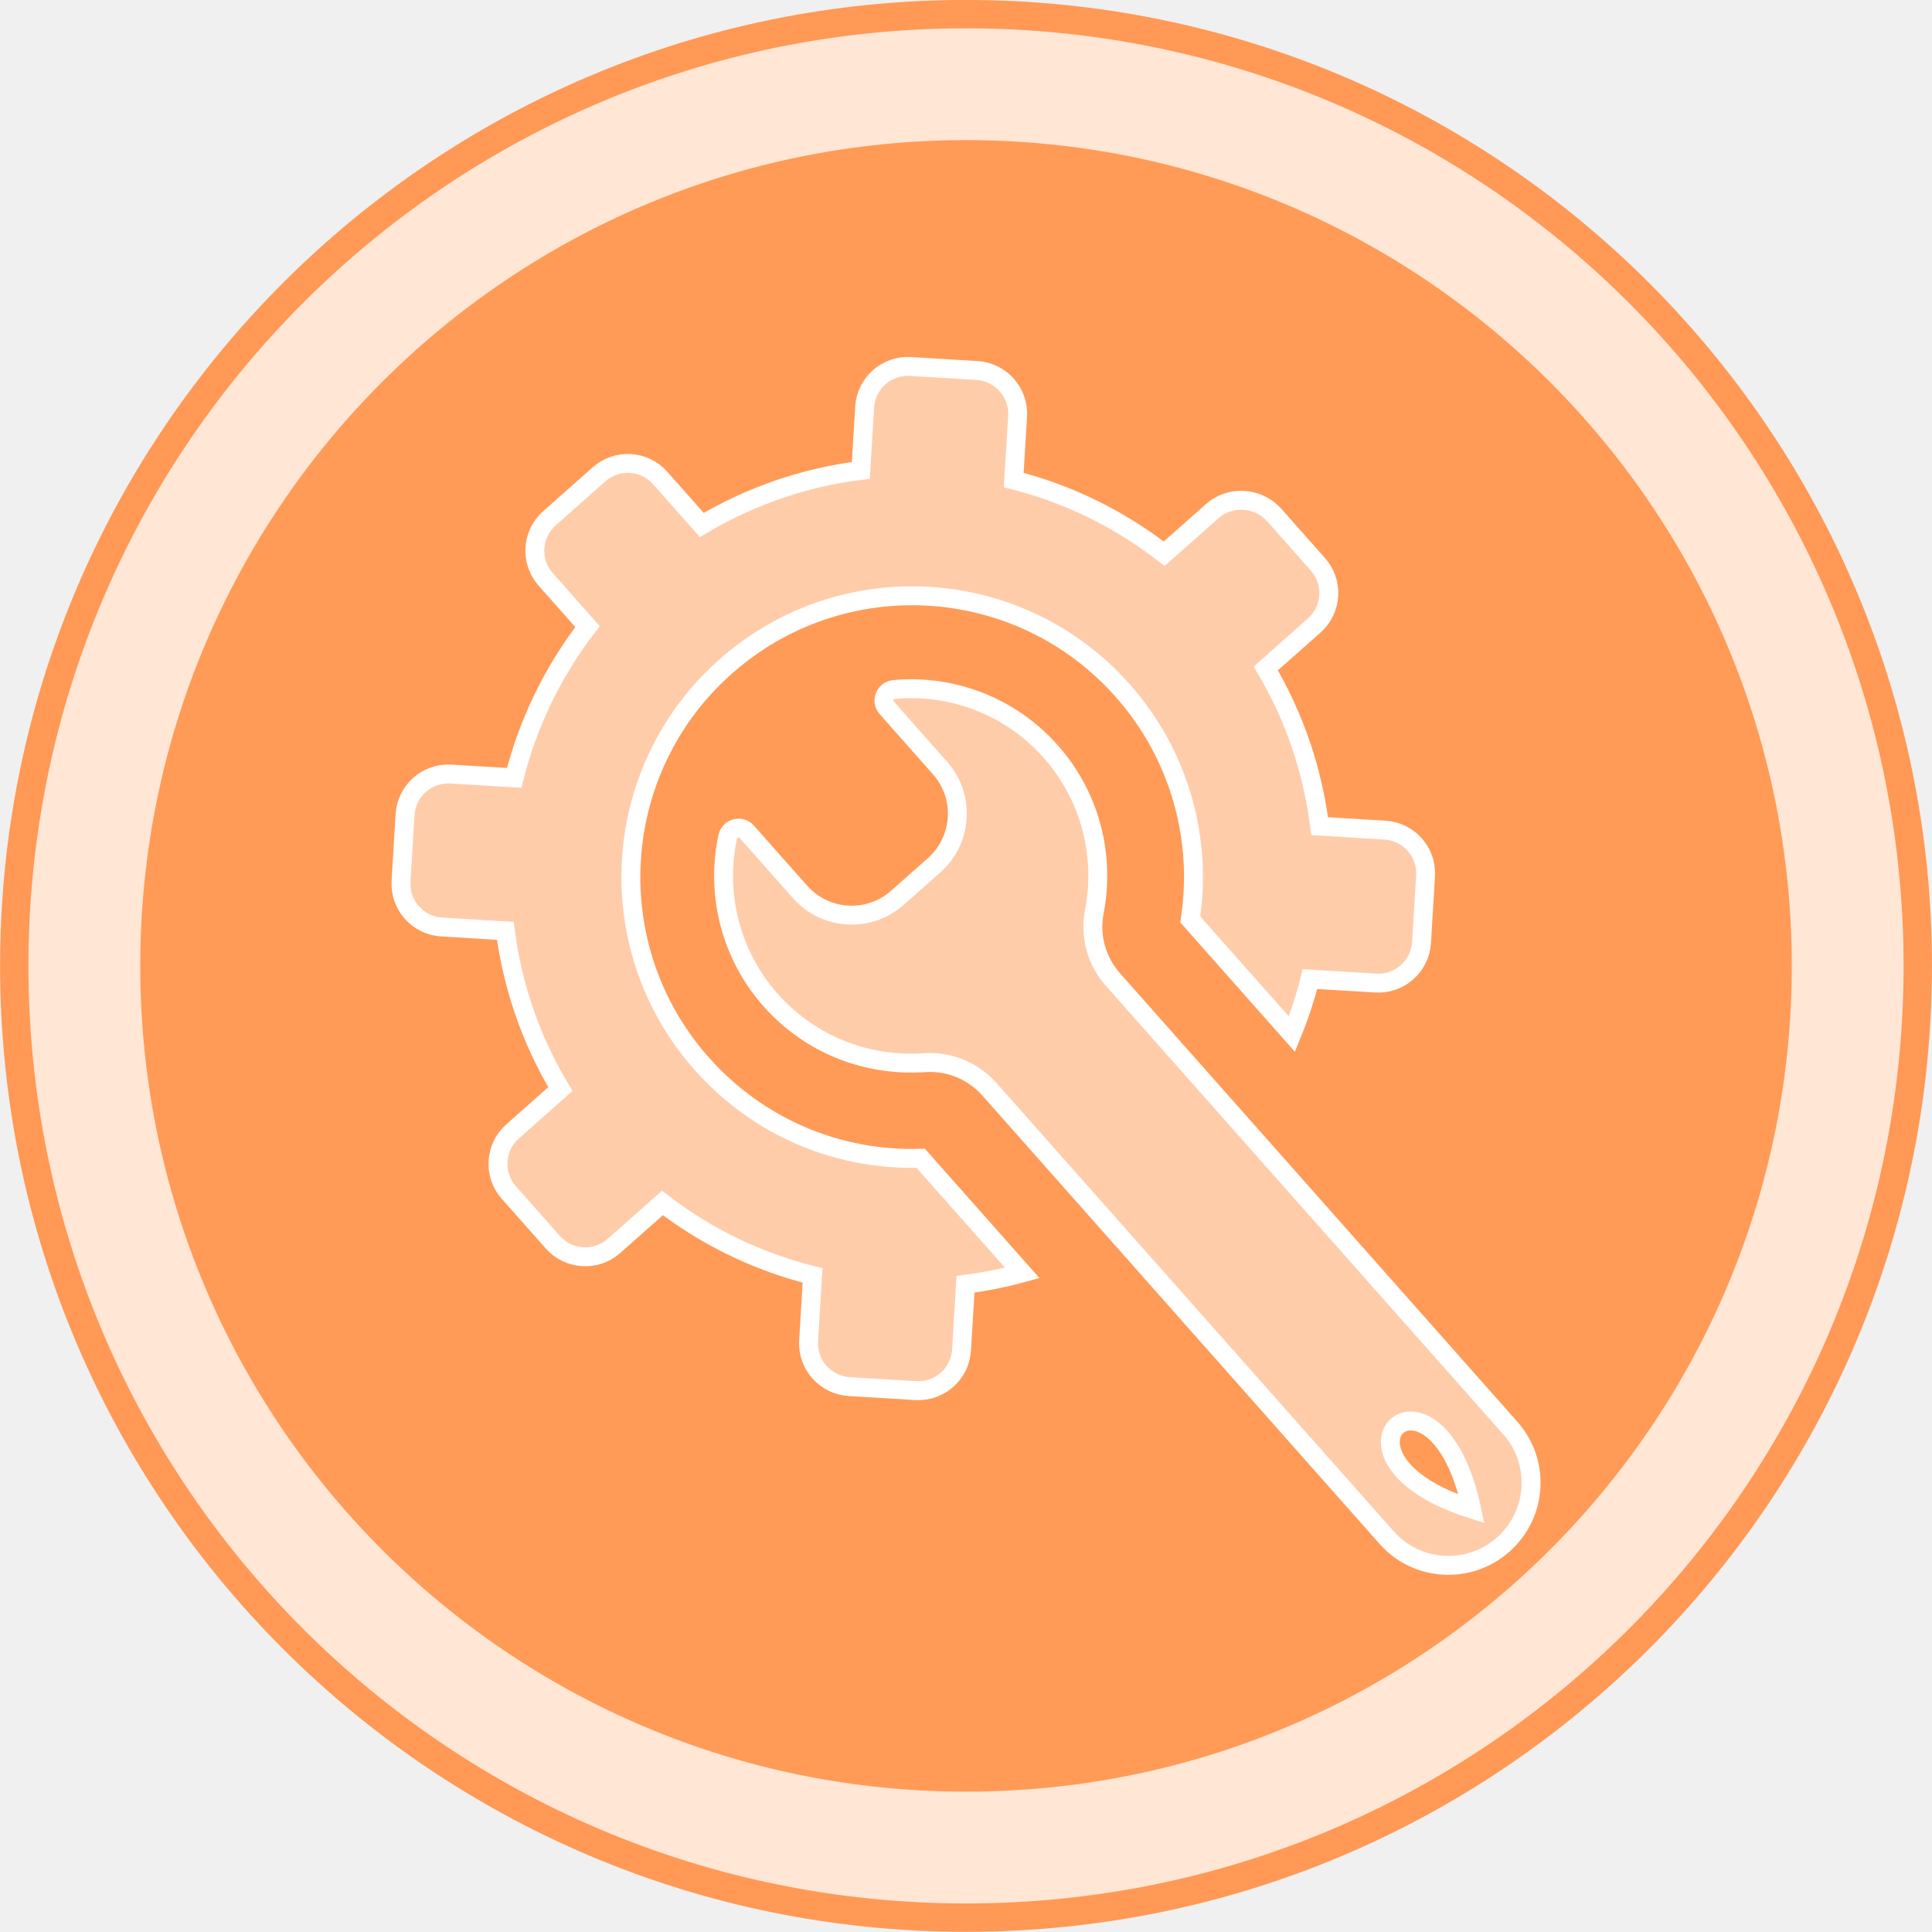
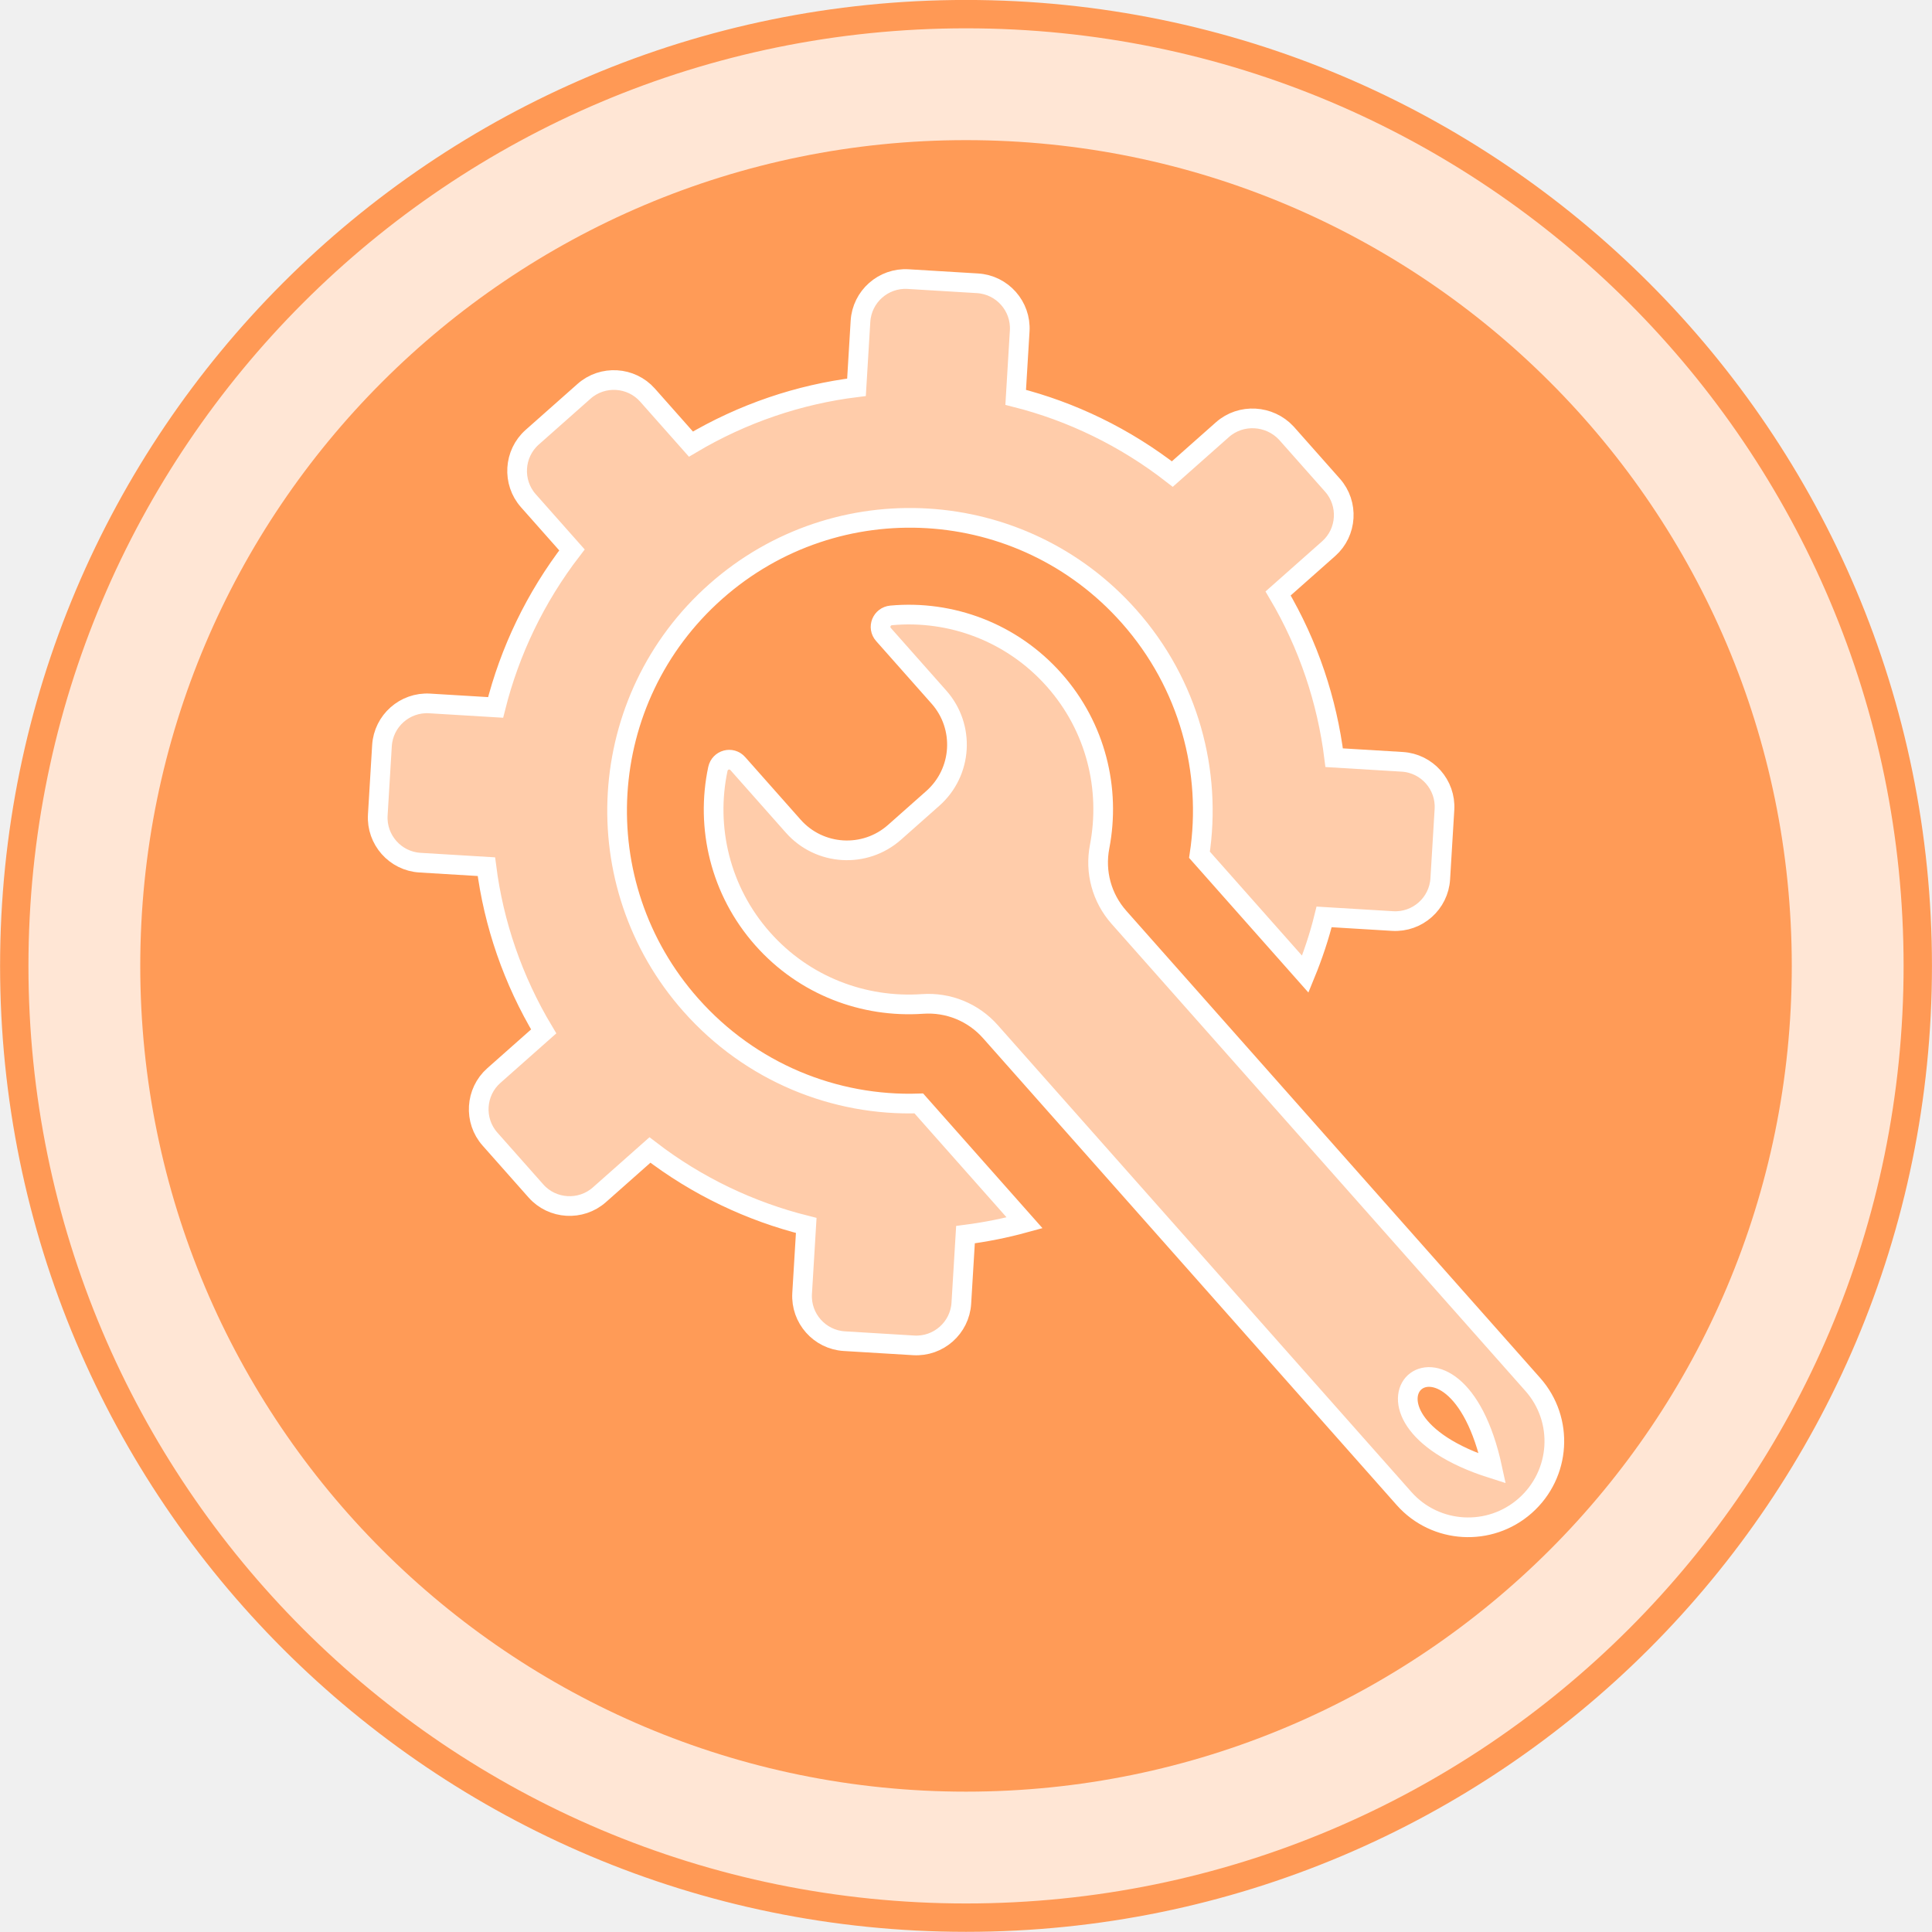
<svg xmlns="http://www.w3.org/2000/svg" xmlns:ns1="http://www.openswatchbook.org/uri/2009/osb" id="svg5664" version="1.1" width="204.389" height="204.356">
  <defs id="defs5668">
    <linearGradient id="linearGradient5585" ns1:paint="solid">
      <stop style="stop-color:#06ff12;stop-opacity:1;" offset="0" id="stop5587" />
    </linearGradient>
  </defs>
  <path style="fill:#ffe6d5;fill-opacity:1;stroke:#ff9955;stroke-width:2.831;stroke-linejoin:miter;stroke-miterlimit:3.6;stroke-opacity:1;stroke-dasharray:none;stroke-dashoffset:1.2;marker-start:none" id="path2990" d="m -112.857,110.286 a 95,95 0 1 1 -190,0 95,95 0 1 1 190,0 z" transform="matrix(1.059867,0,0,1.059867,322.4976,-14.70565)" />
  <path style="opacity:0.98;fill:#ff9955;fill-opacity:1;stroke:#ff9955;stroke-width:5;stroke-linejoin:bevel;stroke-miterlimit:3.9;stroke-opacity:0;stroke-dasharray:none" id="path2994" d="m -21.429,328.143 a 92.857,92.857 0 1 1 -185.714,0 92.857,92.857 0 1 1 185.714,0 z" transform="matrix(0.9407806,0,0,0.9407806,209.7145,-206.5279)" />
-   <g id="g3124" transform="matrix(0.3866532,0,0,0.3866532,356.4928,480.1278)" style="fill:#ffccaa;stroke:#ffffff;stroke-width:5.173;stroke-miterlimit:4;stroke-opacity:1;stroke-dasharray:none">
+   <g id="g3124" transform="matrix(0.4025569,0,0,0.4025569,366.9524,489.0374)" style="fill:#ffccaa;stroke:#ffffff;stroke-width:5.173;stroke-miterlimit:4;stroke-opacity:1;stroke-dasharray:none">
    <g id="g3080" style="fill:#ffccaa;stroke:#ffffff;stroke-width:6.614;stroke-miterlimit:4;stroke-opacity:1;stroke-dasharray:none" transform="matrix(0.5853995,-0.518645,0.518645,0.5853995,-908.214,-978.9703)">
      <g id="g3082" style="fill:#ffccaa;stroke:#ffffff;stroke-width:6.614;stroke-miterlimit:4;stroke-opacity:1;stroke-dasharray:none">
        <path id="path3084" d="M 408.5,151.9 H 386 c -3.7,-19.8 -11.4,-38.2 -22.3,-54.2 l 15.8,-15.8 c 5.9,-5.9 5.9,-15.5 0,-21.4 L 363,44 c -5.9,-5.9 -15.5,-5.9 -21.4,0 l -15.7,15.7 c -16,-11 -34.4,-18.8 -54.3,-22.6 v -22 C 271.6,6.8 264.8,0 256.5,0 h -23.3 c -8.3,0 -15.1,6.8 -15.1,15.1 V 37.2 C 198.3,41 179.9,48.8 163.8,59.8 L 148.1,44.1 c -5.9,-5.9 -15.5,-5.9 -21.4,0 l -16.5,16.5 c -5.9,5.9 -5.9,15.5 0,21.4 L 126,97.8 c -10.9,16 -18.6,34.4 -22.3,54.2 H 81.3 c -8.3,0 -15.1,6.8 -15.1,15.1 v 23.3 c 0,8.3 6.8,15.1 15.1,15.1 H 104 c 3.8,19.7 11.6,37.9 22.5,53.8 l -16.2,16.2 c -5.9,5.9 -5.9,15.5 0,21.4 l 16.5,16.5 c 5.9,5.9 15.5,5.9 21.4,0 l 16.3,-16.3 c 5.6,3.8 11.4,7.2 17.5,10.2 v -53.6 c -21.7,-18 -35.4,-45.2 -35.4,-75.6 0,-54.3 44,-98.4 98.4,-98.4 54.3,0 98.4,44 98.4,98.4 0,30.4 -13.8,57.6 -35.4,75.6 v 53.6 c 6.1,-3 12,-6.4 17.5,-10.2 l 16.3,16.3 c 5.9,5.9 15.5,5.9 21.4,0 l 16.5,-16.5 c 5.9,-5.9 5.9,-15.5 0,-21.4 l -16.2,-16.2 c 10.9,-15.9 18.7,-34.1 22.5,-53.8 h 22.7 c 8.3,0 15.1,-6.8 15.1,-15.1 V 167 c -0.2,-8.3 -7,-15.1 -15.3,-15.1 z" style="fill:#ffccaa;stroke:#ffffff;stroke-width:6.614;stroke-miterlimit:4;stroke-opacity:1;stroke-dasharray:none" />
        <path id="path3086" d="m 283.8,124.8 c -2.6,-1.9 -6.2,-0.1 -6.2,3.1 l 0,28.1 c 0,13.3 -10.8,24.1 -24.1,24.1 l -17.2,0 c -13.3,0 -24.1,-10.8 -24.1,-24.1 l 0,-28.1 c 0,-3.2 -3.6,-5 -6.2,-3.1 -16.1,11.9 -26.6,31.1 -26.6,52.7 0,21.2 10.1,40 25.7,52 6.9,5.3 10.9,13.4 10.9,22.1 l 0,209.6 c 0,15.9 13,28.8 28.9,28.8 16,0 28.9,-12.9 28.9,-28.8 l 0,-209.7 c 0,-8.7 4,-16.8 10.9,-22.1 15.6,-12 25.7,-30.8 25.7,-52 0,-21.5 -10.4,-40.7 -26.6,-52.6 z m -38.9,348.531 c -30.697,-51.371 29.647,-52.683 0,0 z" style="fill:#ffccaa;stroke:#ffffff;stroke-width:6.614;stroke-miterlimit:4;stroke-opacity:1;stroke-dasharray:none" />
      </g>
    </g>
    <g id="g3088" style="fill:#ffccaa;stroke:#ffffff;stroke-width:5.173;stroke-miterlimit:4;stroke-opacity:1;stroke-dasharray:none" />
    <g id="g3090" style="fill:#ffccaa;stroke:#ffffff;stroke-width:5.173;stroke-miterlimit:4;stroke-opacity:1;stroke-dasharray:none" />
    <g id="g3092" style="fill:#ffccaa;stroke:#ffffff;stroke-width:5.173;stroke-miterlimit:4;stroke-opacity:1;stroke-dasharray:none" />
    <g id="g3094" style="fill:#ffccaa;stroke:#ffffff;stroke-width:5.173;stroke-miterlimit:4;stroke-opacity:1;stroke-dasharray:none" />
    <g id="g3096" style="fill:#ffccaa;stroke:#ffffff;stroke-width:5.173;stroke-miterlimit:4;stroke-opacity:1;stroke-dasharray:none" />
    <g id="g3098" style="fill:#ffccaa;stroke:#ffffff;stroke-width:5.173;stroke-miterlimit:4;stroke-opacity:1;stroke-dasharray:none" />
    <g id="g3100" style="fill:#ffccaa;stroke:#ffffff;stroke-width:5.173;stroke-miterlimit:4;stroke-opacity:1;stroke-dasharray:none" />
    <g id="g3102" style="fill:#ffccaa;stroke:#ffffff;stroke-width:5.173;stroke-miterlimit:4;stroke-opacity:1;stroke-dasharray:none" />
    <g id="g3104" style="fill:#ffccaa;stroke:#ffffff;stroke-width:5.173;stroke-miterlimit:4;stroke-opacity:1;stroke-dasharray:none" />
    <g id="g3106" style="fill:#ffccaa;stroke:#ffffff;stroke-width:5.173;stroke-miterlimit:4;stroke-opacity:1;stroke-dasharray:none" />
    <g id="g3108" style="fill:#ffccaa;stroke:#ffffff;stroke-width:5.173;stroke-miterlimit:4;stroke-opacity:1;stroke-dasharray:none" />
    <g id="g3110" style="fill:#ffccaa;stroke:#ffffff;stroke-width:5.173;stroke-miterlimit:4;stroke-opacity:1;stroke-dasharray:none" />
    <g id="g3112" style="fill:#ffccaa;stroke:#ffffff;stroke-width:5.173;stroke-miterlimit:4;stroke-opacity:1;stroke-dasharray:none" />
    <g id="g3114" style="fill:#ffccaa;stroke:#ffffff;stroke-width:5.173;stroke-miterlimit:4;stroke-opacity:1;stroke-dasharray:none" />
    <g id="g3116" style="fill:#ffccaa;stroke:#ffffff;stroke-width:5.173;stroke-miterlimit:4;stroke-opacity:1;stroke-dasharray:none" />
  </g>
</svg>
